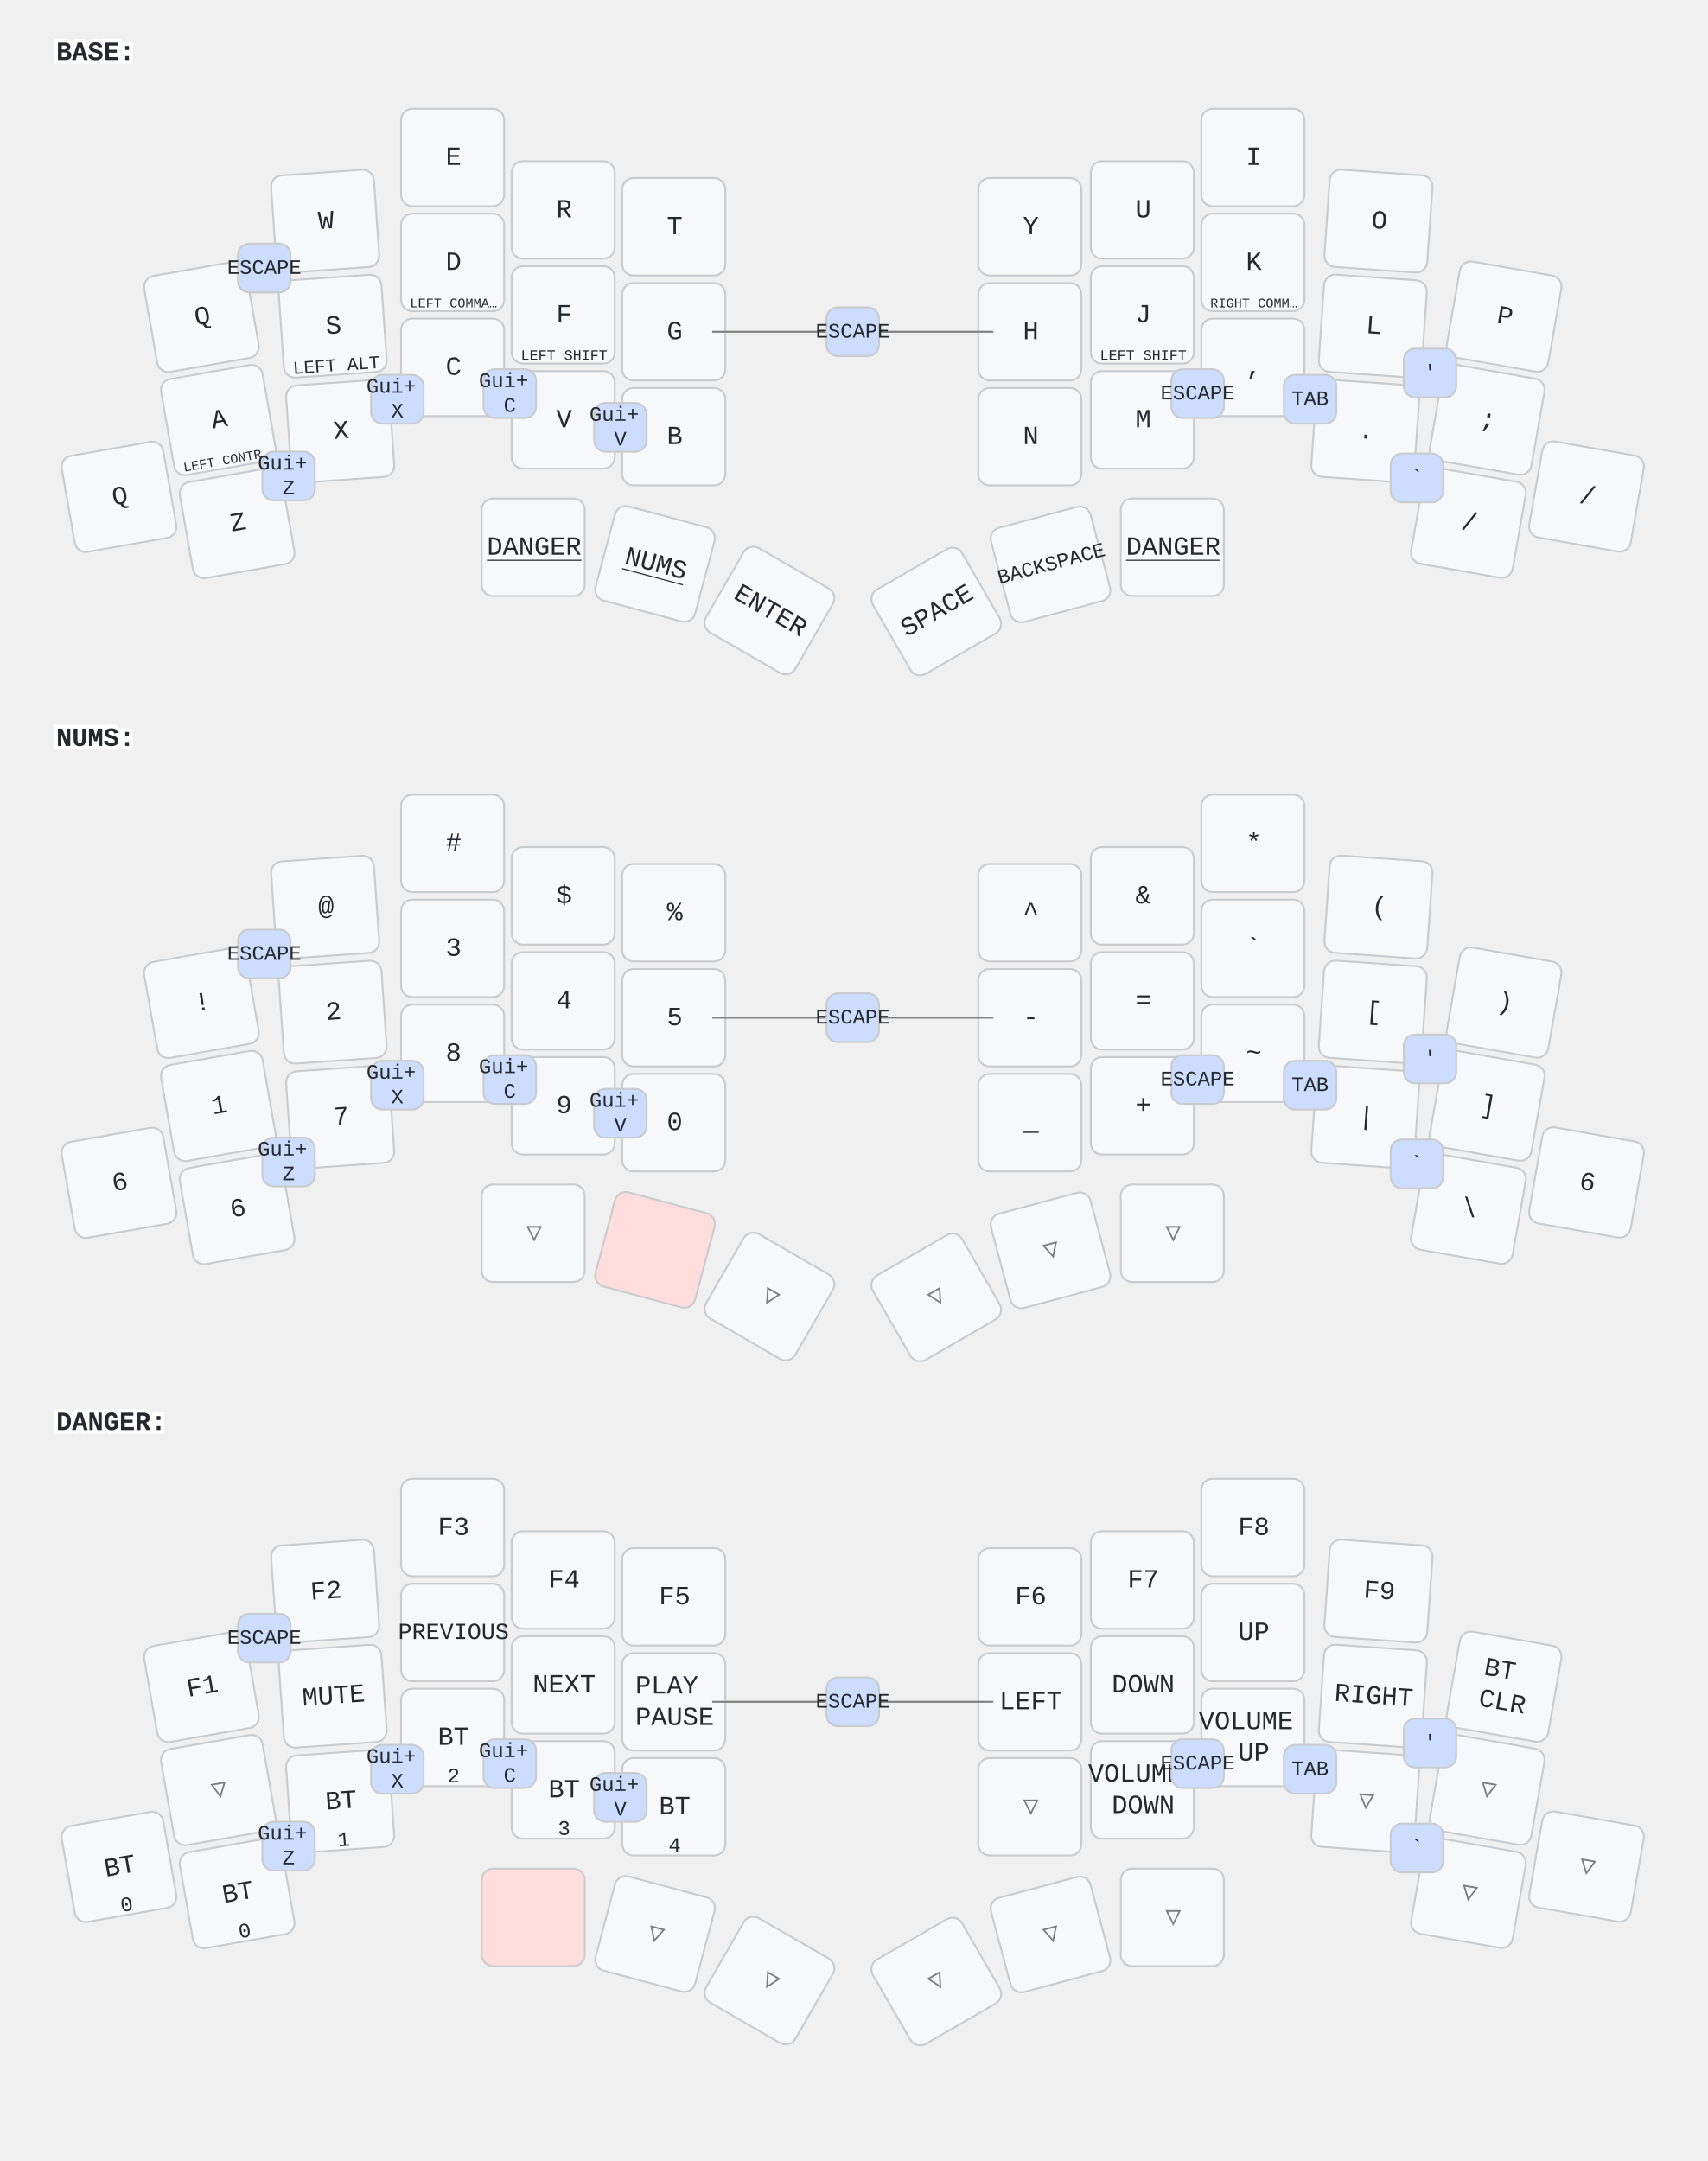
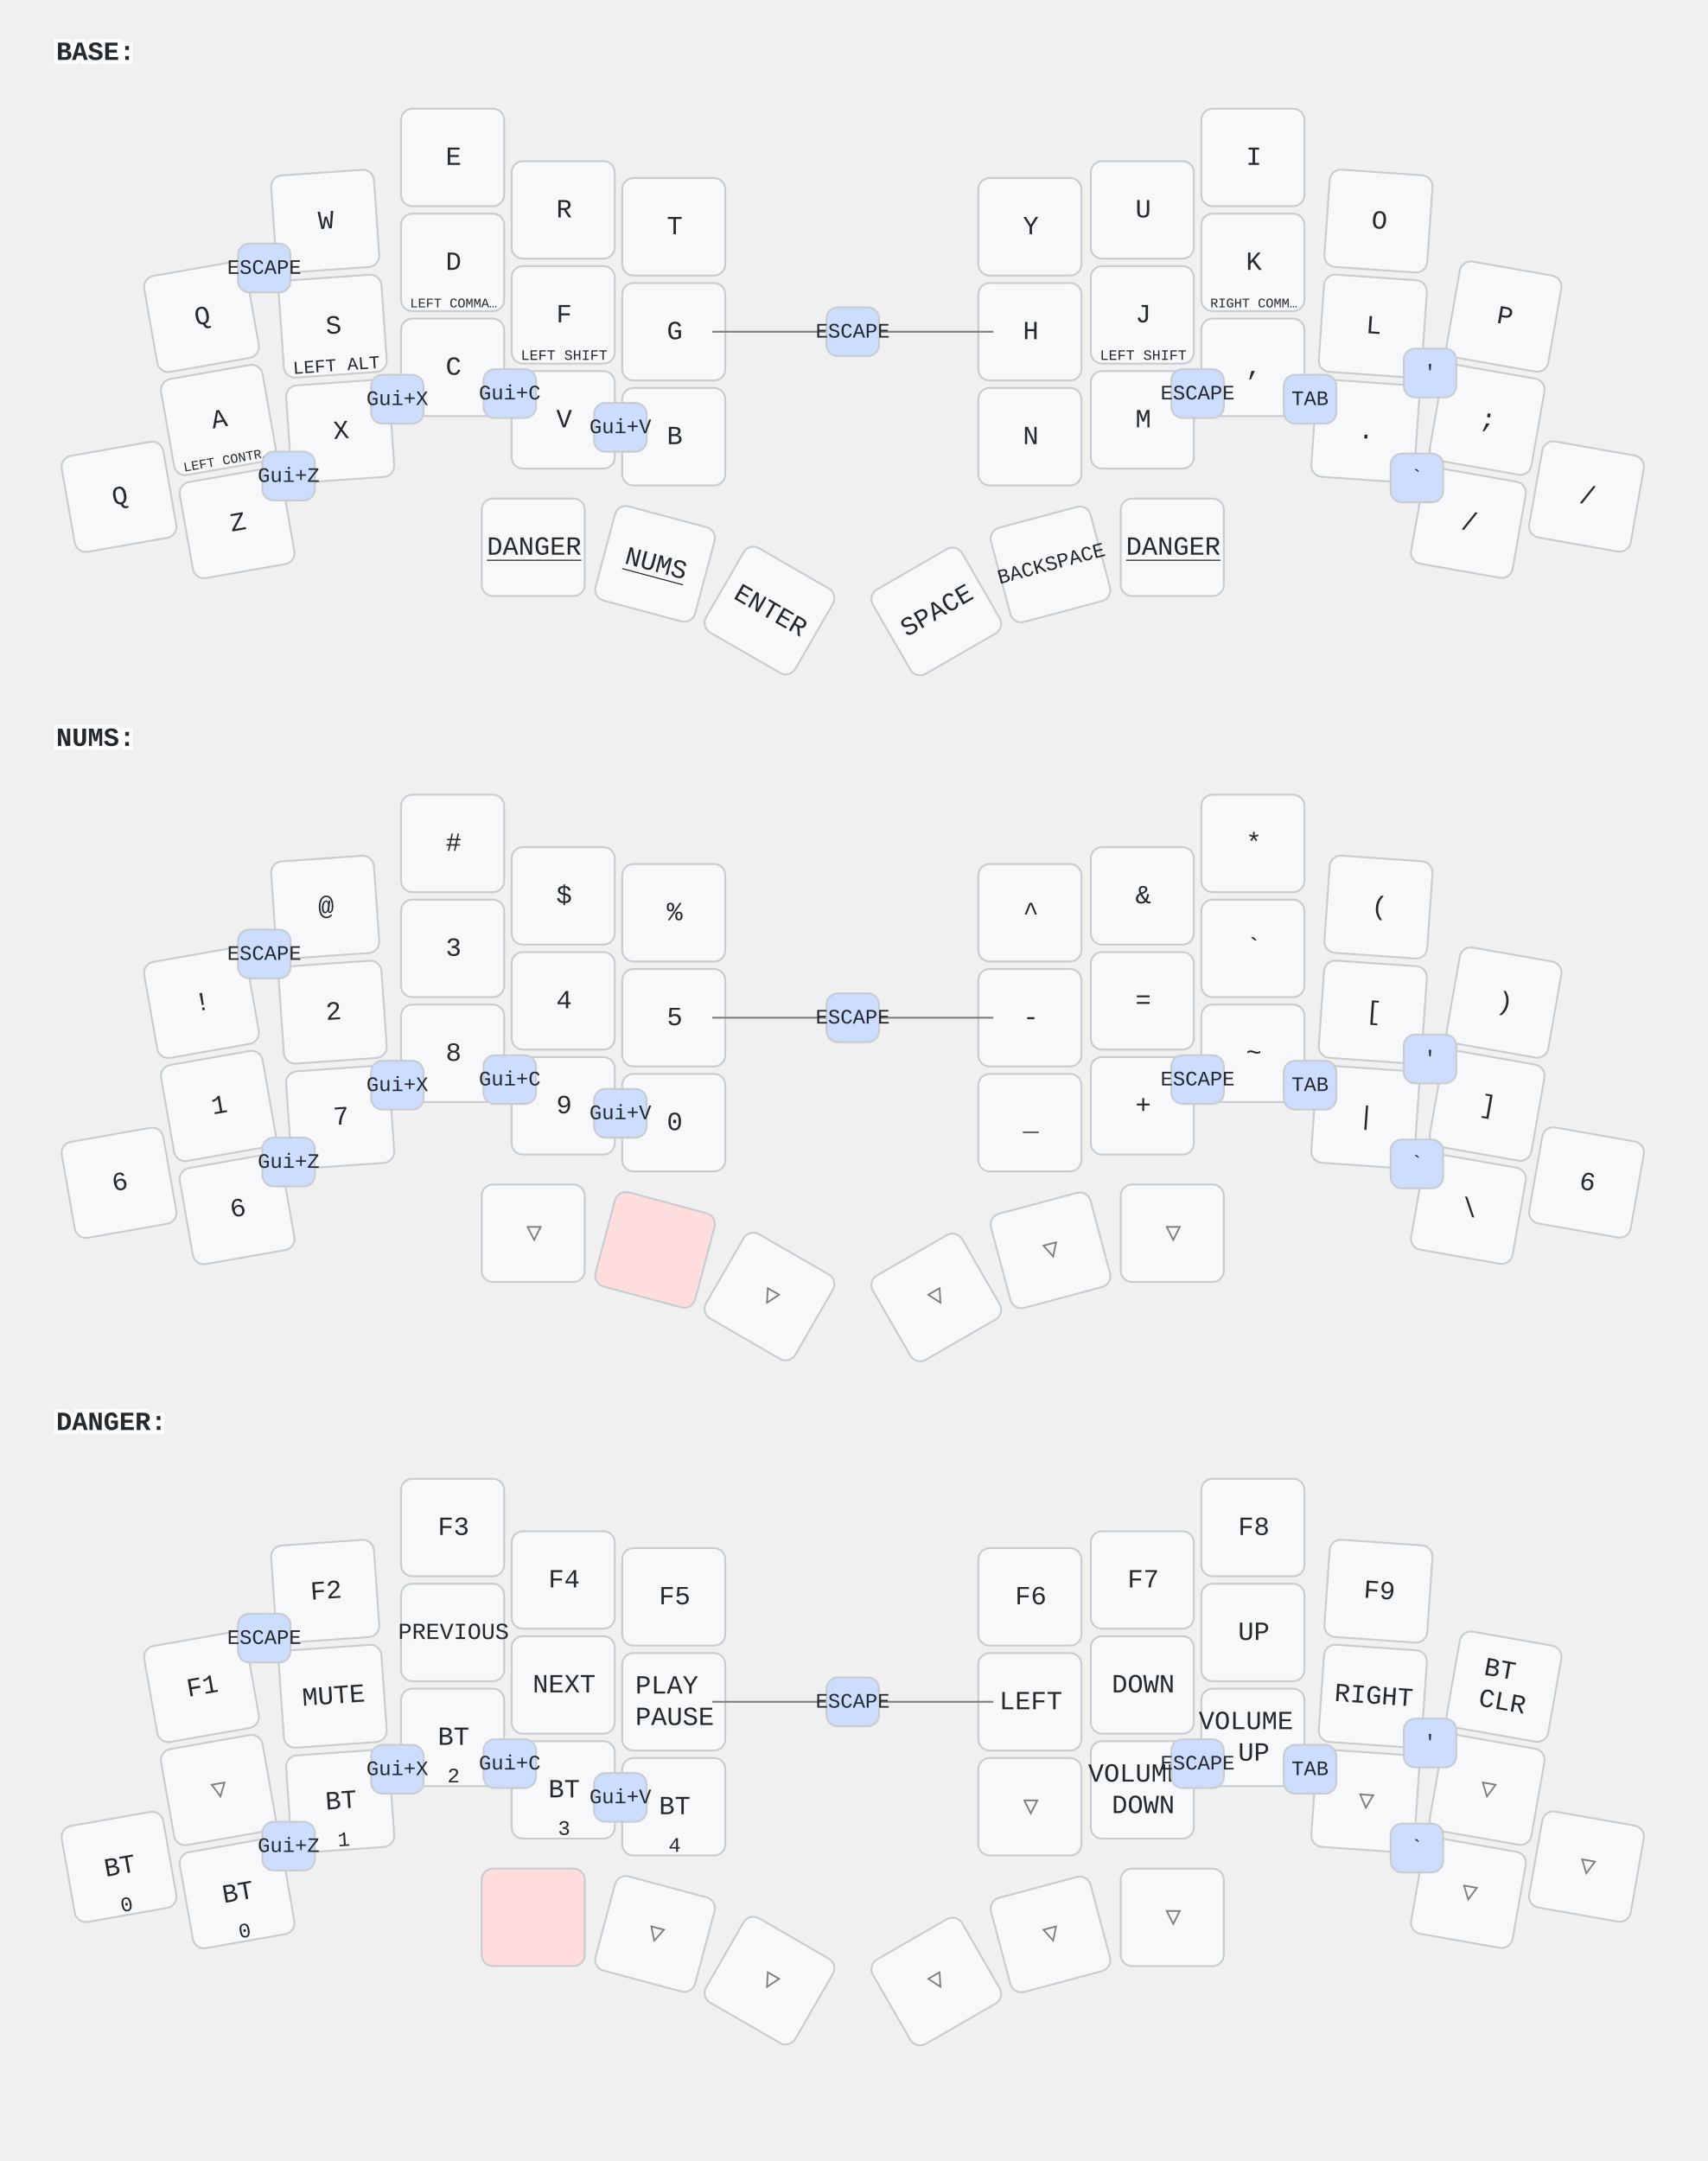
<svg xmlns="http://www.w3.org/2000/svg" width="911" height="1153" viewBox="0 0 911 1153" class="keymap">
  <style>/* inherit to force styles through use tags */
svg path {
    fill: inherit;
}

/* font and background color specifications */
svg.keymap {
    font-family: SFMono-Regular,Consolas,Liberation Mono,Menlo,monospace;
    font-size: 14px;
    font-kerning: normal;
    text-rendering: optimizeLegibility;
    fill: #24292e;
}

/* default key styling */
rect.key {
    fill: #f6f8fa;
}

rect.key, rect.combo {
    stroke: #c9cccf;
    stroke-width: 1;
}

/* default key side styling, only used is draw_key_sides is set */
rect.side {
    filter: brightness(90%);
}

/* color accent for combo boxes */
rect.combo, rect.combo-separate {
    fill: #cdf;
}

/* color accent for held keys */
rect.held, rect.combo.held {
    fill: #fdd;
}

/* color accent for ghost (optional) keys */
rect.ghost, rect.combo.ghost {
    stroke-dasharray: 4, 4;
    stroke-width: 2;
}

text {
    text-anchor: middle;
    dominant-baseline: middle;
}

/* styling for layer labels */
text.label {
    font-weight: bold;
    text-anchor: start;
    stroke: white;
    stroke-width: 4;
    paint-order: stroke;
}

/* styling for optional footer */
text.footer {
    text-anchor: end;
    dominant-baseline: auto;
    stroke: white;
    stroke-width: 4;
    paint-order: stroke;
}

- /* styling for combo tap, and key hold/shifted label text */
- text.combo, text.hold, text.shifted {
+ /* styling for combo tap, and key non-tap label text */
+ text.combo, text.hold, text.shifted, text.left, text.right {
    font-size: 11px;
}

text.hold {
    text-anchor: middle;
    dominant-baseline: auto;
}

text.shifted {
    text-anchor: middle;
    dominant-baseline: hanging;
}

+ text.left {
+     text-anchor: start;
+ }
+ 
+ text.right {
+     text-anchor: end;
+ }
+ 
text.layer-activator {
    text-decoration: underline;
}

/* styling for hold/shifted label text in combo box */
- text.combo.hold, text.combo.shifted {
+ text.combo.hold, text.combo.shifted, text.combo.left, text.combo.right {
    font-size: 8px;
}

/* lighter symbol for transparent keys */
text.trans {
    fill: #7b7e81;
}

/* styling for combo dendrons */
path.combo {
    stroke-width: 1;
    stroke: gray;
    fill: none;
}

/* Start Tabler Icons Cleanup */
/* cannot use height/width with glyphs */
.icon-tabler &gt; path {
    fill: inherit;
    stroke: inherit;
    stroke-width: 2;
}
/* hide tabler's default box */
.icon-tabler &gt; path[stroke="none"][fill="none"] {
    visibility: hidden;
}
/* End Tabler Icons Cleanup */
</style>
  <g transform="translate(30, 0)" class="layer-BASE">
    <text x="0" y="28" class="label" id="BASE">BASE:</text>
    <g transform="translate(0, 56)">
      <g transform="translate(78, 113) rotate(-10.0)" class="key keypos-0">
        <rect rx="6" ry="6" x="-28" y="-26" width="55" height="52" class="key" />
        <text x="0" y="0" class="key tap">Q</text>
      </g>
      <g transform="translate(144, 62) rotate(-4.0)" class="key keypos-1">
        <rect rx="6" ry="6" x="-28" y="-26" width="55" height="52" class="key" />
        <text x="0" y="0" class="key tap">W</text>
      </g>
      <g transform="translate(212, 28)" class="key keypos-2">
        <rect rx="6" ry="6" x="-28" y="-26" width="55" height="52" class="key" />
        <text x="0" y="0" class="key tap">E</text>
      </g>
      <g transform="translate(271, 56)" class="key keypos-3">
        <rect rx="6" ry="6" x="-28" y="-26" width="55" height="52" class="key" />
        <text x="0" y="0" class="key tap">R</text>
      </g>
      <g transform="translate(330, 65)" class="key keypos-4">
        <rect rx="6" ry="6" x="-28" y="-26" width="55" height="52" class="key" />
        <text x="0" y="0" class="key tap">T</text>
      </g>
      <g transform="translate(520, 65)" class="key keypos-5">
        <rect rx="6" ry="6" x="-28" y="-26" width="55" height="52" class="key" />
        <text x="0" y="0" class="key tap">Y</text>
      </g>
      <g transform="translate(580, 56)" class="key keypos-6">
        <rect rx="6" ry="6" x="-28" y="-26" width="55" height="52" class="key" />
        <text x="0" y="0" class="key tap">U</text>
      </g>
      <g transform="translate(639, 28)" class="key keypos-7">
        <rect rx="6" ry="6" x="-28" y="-26" width="55" height="52" class="key" />
        <text x="0" y="0" class="key tap">I</text>
      </g>
      <g transform="translate(706, 62) rotate(4.0)" class="key keypos-8">
        <rect rx="6" ry="6" x="-28" y="-26" width="55" height="52" class="key" />
        <text x="0" y="0" class="key tap">O</text>
      </g>
      <g transform="translate(773, 113) rotate(10.0)" class="key keypos-9">
        <rect rx="6" ry="6" x="-28" y="-26" width="55" height="52" class="key" />
        <text x="0" y="0" class="key tap">P</text>
      </g>
      <g transform="translate(87, 168) rotate(-10.0)" class="key keypos-10">
        <rect rx="6" ry="6" x="-28" y="-26" width="55" height="52" class="key" />
        <text x="0" y="0" class="key tap">A</text>
        <text x="0" y="24" class="key hold">
          <tspan style="font-size: 64%">LEFT CONTR…</tspan>
        </text>
      </g>
      <g transform="translate(148, 118) rotate(-4.0)" class="key keypos-11">
        <rect rx="6" ry="6" x="-28" y="-26" width="55" height="52" class="key" />
        <text x="0" y="0" class="key tap">S</text>
        <text x="0" y="24" class="key hold">
          <tspan style="font-size: 88%">LEFT ALT</tspan>
        </text>
      </g>
      <g transform="translate(212, 84)" class="key keypos-12">
        <rect rx="6" ry="6" x="-28" y="-26" width="55" height="52" class="key" />
        <text x="0" y="0" class="key tap">D</text>
        <text x="0" y="24" class="key hold">
          <tspan style="font-size: 64%">LEFT COMMA…</tspan>
        </text>
      </g>
      <g transform="translate(271, 112)" class="key keypos-13">
        <rect rx="6" ry="6" x="-28" y="-26" width="55" height="52" class="key" />
        <text x="0" y="0" class="key tap">F</text>
        <text x="0" y="24" class="key hold">
          <tspan style="font-size: 70%">LEFT SHIFT</tspan>
        </text>
      </g>
      <g transform="translate(330, 121)" class="key keypos-14">
        <rect rx="6" ry="6" x="-28" y="-26" width="55" height="52" class="key" />
        <text x="0" y="0" class="key tap">G</text>
      </g>
      <g transform="translate(520, 121)" class="key keypos-15">
        <rect rx="6" ry="6" x="-28" y="-26" width="55" height="52" class="key" />
        <text x="0" y="0" class="key tap">H</text>
      </g>
      <g transform="translate(580, 112)" class="key keypos-16">
        <rect rx="6" ry="6" x="-28" y="-26" width="55" height="52" class="key" />
        <text x="0" y="0" class="key tap">J</text>
        <text x="0" y="24" class="key hold">
          <tspan style="font-size: 70%">LEFT SHIFT</tspan>
        </text>
      </g>
      <g transform="translate(639, 84)" class="key keypos-17">
        <rect rx="6" ry="6" x="-28" y="-26" width="55" height="52" class="key" />
        <text x="0" y="0" class="key tap">K</text>
        <text x="0" y="24" class="key hold">
          <tspan style="font-size: 64%">RIGHT COMM…</tspan>
        </text>
      </g>
      <g transform="translate(703, 118) rotate(4.0)" class="key keypos-18">
        <rect rx="6" ry="6" x="-28" y="-26" width="55" height="52" class="key" />
        <text x="0" y="0" class="key tap">L</text>
      </g>
      <g transform="translate(764, 168) rotate(10.0)" class="key keypos-19">
        <rect rx="6" ry="6" x="-28" y="-26" width="55" height="52" class="key" />
        <text x="0" y="0" class="key tap">;</text>
      </g>
      <g transform="translate(34, 209) rotate(-10.0)" class="key keypos-20">
        <rect rx="6" ry="6" x="-28" y="-26" width="55" height="52" class="key" />
        <text x="0" y="0" class="key tap">Q</text>
      </g>
      <g transform="translate(97, 223) rotate(-10.0)" class="key keypos-21">
        <rect rx="6" ry="6" x="-28" y="-26" width="55" height="52" class="key" />
        <text x="0" y="0" class="key tap">Z</text>
      </g>
      <g transform="translate(152, 174) rotate(-4.0)" class="key keypos-22">
        <rect rx="6" ry="6" x="-28" y="-26" width="55" height="52" class="key" />
        <text x="0" y="0" class="key tap">X</text>
      </g>
      <g transform="translate(212, 140)" class="key keypos-23">
        <rect rx="6" ry="6" x="-28" y="-26" width="55" height="52" class="key" />
        <text x="0" y="0" class="key tap">C</text>
      </g>
      <g transform="translate(271, 168)" class="key keypos-24">
        <rect rx="6" ry="6" x="-28" y="-26" width="55" height="52" class="key" />
        <text x="0" y="0" class="key tap">V</text>
      </g>
      <g transform="translate(330, 177)" class="key keypos-25">
        <rect rx="6" ry="6" x="-28" y="-26" width="55" height="52" class="key" />
        <text x="0" y="0" class="key tap">B</text>
      </g>
      <g transform="translate(520, 177)" class="key keypos-26">
        <rect rx="6" ry="6" x="-28" y="-26" width="55" height="52" class="key" />
        <text x="0" y="0" class="key tap">N</text>
      </g>
      <g transform="translate(580, 168)" class="key keypos-27">
        <rect rx="6" ry="6" x="-28" y="-26" width="55" height="52" class="key" />
        <text x="0" y="0" class="key tap">M</text>
      </g>
      <g transform="translate(639, 140)" class="key keypos-28">
        <rect rx="6" ry="6" x="-28" y="-26" width="55" height="52" class="key" />
        <text x="0" y="0" class="key tap">,</text>
      </g>
      <g transform="translate(699, 174) rotate(4.0)" class="key keypos-29">
        <rect rx="6" ry="6" x="-28" y="-26" width="55" height="52" class="key" />
        <text x="0" y="0" class="key tap">.</text>
      </g>
      <g transform="translate(754, 223) rotate(10.0)" class="key keypos-30">
        <rect rx="6" ry="6" x="-28" y="-26" width="55" height="52" class="key" />
        <text x="0" y="0" class="key tap">/</text>
      </g>
      <g transform="translate(817, 209) rotate(10.0)" class="key keypos-31">
        <rect rx="6" ry="6" x="-28" y="-26" width="55" height="52" class="key" />
        <text x="0" y="0" class="key tap">/</text>
      </g>
      <g transform="translate(255, 236)" class="key keypos-32">
        <rect rx="6" ry="6" x="-28" y="-26" width="55" height="52" class="key" />
        <a href="#DANGER">
          <text x="0" y="0" class="key tap layer-activator">DANGER</text>
        </a>
      </g>
      <g transform="translate(320, 245) rotate(15.0)" class="key keypos-33">
        <rect rx="6" ry="6" x="-28" y="-26" width="55" height="52" class="key" />
        <a href="#NUMS">
          <text x="0" y="0" class="key tap layer-activator">NUMS</text>
        </a>
      </g>
      <g transform="translate(381, 270) rotate(30.0)" class="key keypos-34">
        <rect rx="6" ry="6" x="-28" y="-26" width="55" height="52" class="key" />
        <text x="0" y="0" class="key tap">ENTER</text>
      </g>
      <g transform="translate(470, 270) rotate(-30.0)" class="key keypos-35">
        <rect rx="6" ry="6" x="-28" y="-26" width="55" height="52" class="key" />
        <text x="0" y="0" class="key tap">SPACE</text>
      </g>
      <g transform="translate(531, 245) rotate(-15.0)" class="key keypos-36">
        <rect rx="6" ry="6" x="-28" y="-26" width="55" height="52" class="key" />
        <text x="0" y="0" class="key tap">
          <tspan style="font-size: 78%">BACKSPACE</tspan>
        </text>
      </g>
      <g transform="translate(596, 236)" class="key keypos-37">
        <rect rx="6" ry="6" x="-28" y="-26" width="55" height="52" class="key" />
        <a href="#DANGER">
          <text x="0" y="0" class="key tap layer-activator">DANGER</text>
        </a>
      </g>
      <g class="combo combopos-0">
        <rect rx="6" ry="6" x="595" y="141" width="28" height="26" class="combo" />
        <text x="609" y="154" class="combo tap">ESCAPE</text>
      </g>
      <g class="combo combopos-1">
        <rect rx="6" ry="6" x="655" y="144" width="28" height="26" class="combo" />
        <text x="669" y="157" class="combo tap">TAB</text>
      </g>
      <g class="combo combopos-2">
        <rect rx="6" ry="6" x="712" y="186" width="28" height="26" class="combo" />
        <text x="726" y="199" class="combo tap">`</text>
      </g>
      <g class="combo combopos-3">
        <rect rx="6" ry="6" x="97" y="74" width="28" height="26" class="combo" />
        <text x="111" y="87" class="combo tap">ESCAPE</text>
      </g>
      <g class="combo combopos-4">
        <rect rx="6" ry="6" x="110" y="185" width="28" height="26" class="combo" />
-         <text x="124" y="198" class="combo tap">
-           <tspan x="124" dy="-0.6em">Gui+</tspan>
-           <tspan x="124" dy="1.2em">Z</tspan>
-         </text>
+         <text x="124" y="198" class="combo tap">Gui+Z</text>
      </g>
      <g class="combo combopos-5">
        <rect rx="6" ry="6" x="719" y="130" width="28" height="26" class="combo" />
        <text x="733" y="143" class="combo tap">'</text>
      </g>
      <g class="combo combopos-6">
        <rect rx="6" ry="6" x="168" y="144" width="28" height="26" class="combo" />
-         <text x="182" y="157" class="combo tap">
-           <tspan x="182" dy="-0.6em">Gui+</tspan>
-           <tspan x="182" dy="1.2em">X</tspan>
-         </text>
+         <text x="182" y="157" class="combo tap">Gui+X</text>
      </g>
      <g class="combo combopos-7">
        <rect rx="6" ry="6" x="228" y="141" width="28" height="26" class="combo" />
-         <text x="242" y="154" class="combo tap">
-           <tspan x="242" dy="-0.6em">Gui+</tspan>
-           <tspan x="242" dy="1.2em">C</tspan>
-         </text>
+         <text x="242" y="154" class="combo tap">Gui+C</text>
      </g>
      <g class="combo combopos-8">
        <rect rx="6" ry="6" x="287" y="159" width="28" height="26" class="combo" />
-         <text x="301" y="172" class="combo tap">
-           <tspan x="301" dy="-0.6em">Gui+</tspan>
-           <tspan x="301" dy="1.2em">V</tspan>
-         </text>
+         <text x="301" y="172" class="combo tap">Gui+V</text>
      </g>
      <g class="combo combopos-9">
        <path d="M425,121 l-75,0" class="combo" />
        <path d="M425,121 l75,0" class="combo" />
        <rect rx="6" ry="6" x="411" y="108" width="28" height="26" class="combo" />
        <text x="425" y="121" class="combo tap">ESCAPE</text>
      </g>
    </g>
  </g>
  <g transform="translate(30, 366)" class="layer-NUMS">
    <text x="0" y="28" class="label" id="NUMS">NUMS:</text>
    <g transform="translate(0, 56)">
      <g transform="translate(78, 113) rotate(-10.0)" class="key keypos-0">
        <rect rx="6" ry="6" x="-28" y="-26" width="55" height="52" class="key" />
        <text x="0" y="0" class="key tap">!</text>
      </g>
      <g transform="translate(144, 62) rotate(-4.0)" class="key keypos-1">
        <rect rx="6" ry="6" x="-28" y="-26" width="55" height="52" class="key" />
        <text x="0" y="0" class="key tap">@</text>
      </g>
      <g transform="translate(212, 28)" class="key keypos-2">
        <rect rx="6" ry="6" x="-28" y="-26" width="55" height="52" class="key" />
        <text x="0" y="0" class="key tap">#</text>
      </g>
      <g transform="translate(271, 56)" class="key keypos-3">
        <rect rx="6" ry="6" x="-28" y="-26" width="55" height="52" class="key" />
        <text x="0" y="0" class="key tap">$</text>
      </g>
      <g transform="translate(330, 65)" class="key keypos-4">
        <rect rx="6" ry="6" x="-28" y="-26" width="55" height="52" class="key" />
        <text x="0" y="0" class="key tap">%</text>
      </g>
      <g transform="translate(520, 65)" class="key keypos-5">
        <rect rx="6" ry="6" x="-28" y="-26" width="55" height="52" class="key" />
        <text x="0" y="0" class="key tap">^</text>
      </g>
      <g transform="translate(580, 56)" class="key keypos-6">
        <rect rx="6" ry="6" x="-28" y="-26" width="55" height="52" class="key" />
        <text x="0" y="0" class="key tap">&amp;</text>
      </g>
      <g transform="translate(639, 28)" class="key keypos-7">
        <rect rx="6" ry="6" x="-28" y="-26" width="55" height="52" class="key" />
        <text x="0" y="0" class="key tap">*</text>
      </g>
      <g transform="translate(706, 62) rotate(4.0)" class="key keypos-8">
        <rect rx="6" ry="6" x="-28" y="-26" width="55" height="52" class="key" />
        <text x="0" y="0" class="key tap">(</text>
      </g>
      <g transform="translate(773, 113) rotate(10.0)" class="key keypos-9">
        <rect rx="6" ry="6" x="-28" y="-26" width="55" height="52" class="key" />
        <text x="0" y="0" class="key tap">)</text>
      </g>
      <g transform="translate(87, 168) rotate(-10.0)" class="key keypos-10">
        <rect rx="6" ry="6" x="-28" y="-26" width="55" height="52" class="key" />
        <text x="0" y="0" class="key tap">1</text>
      </g>
      <g transform="translate(148, 118) rotate(-4.0)" class="key keypos-11">
        <rect rx="6" ry="6" x="-28" y="-26" width="55" height="52" class="key" />
        <text x="0" y="0" class="key tap">2</text>
      </g>
      <g transform="translate(212, 84)" class="key keypos-12">
        <rect rx="6" ry="6" x="-28" y="-26" width="55" height="52" class="key" />
        <text x="0" y="0" class="key tap">3</text>
      </g>
      <g transform="translate(271, 112)" class="key keypos-13">
        <rect rx="6" ry="6" x="-28" y="-26" width="55" height="52" class="key" />
        <text x="0" y="0" class="key tap">4</text>
      </g>
      <g transform="translate(330, 121)" class="key keypos-14">
        <rect rx="6" ry="6" x="-28" y="-26" width="55" height="52" class="key" />
        <text x="0" y="0" class="key tap">5</text>
      </g>
      <g transform="translate(520, 121)" class="key keypos-15">
        <rect rx="6" ry="6" x="-28" y="-26" width="55" height="52" class="key" />
        <text x="0" y="0" class="key tap">-</text>
      </g>
      <g transform="translate(580, 112)" class="key keypos-16">
        <rect rx="6" ry="6" x="-28" y="-26" width="55" height="52" class="key" />
        <text x="0" y="0" class="key tap">=</text>
      </g>
      <g transform="translate(639, 84)" class="key keypos-17">
        <rect rx="6" ry="6" x="-28" y="-26" width="55" height="52" class="key" />
        <text x="0" y="0" class="key tap">`</text>
      </g>
      <g transform="translate(703, 118) rotate(4.0)" class="key keypos-18">
        <rect rx="6" ry="6" x="-28" y="-26" width="55" height="52" class="key" />
        <text x="0" y="0" class="key tap">[</text>
      </g>
      <g transform="translate(764, 168) rotate(10.0)" class="key keypos-19">
        <rect rx="6" ry="6" x="-28" y="-26" width="55" height="52" class="key" />
        <text x="0" y="0" class="key tap">]</text>
      </g>
      <g transform="translate(34, 209) rotate(-10.0)" class="key keypos-20">
        <rect rx="6" ry="6" x="-28" y="-26" width="55" height="52" class="key" />
        <text x="0" y="0" class="key tap">6</text>
      </g>
      <g transform="translate(97, 223) rotate(-10.0)" class="key keypos-21">
        <rect rx="6" ry="6" x="-28" y="-26" width="55" height="52" class="key" />
        <text x="0" y="0" class="key tap">6</text>
      </g>
      <g transform="translate(152, 174) rotate(-4.0)" class="key keypos-22">
        <rect rx="6" ry="6" x="-28" y="-26" width="55" height="52" class="key" />
        <text x="0" y="0" class="key tap">7</text>
      </g>
      <g transform="translate(212, 140)" class="key keypos-23">
        <rect rx="6" ry="6" x="-28" y="-26" width="55" height="52" class="key" />
        <text x="0" y="0" class="key tap">8</text>
      </g>
      <g transform="translate(271, 168)" class="key keypos-24">
        <rect rx="6" ry="6" x="-28" y="-26" width="55" height="52" class="key" />
        <text x="0" y="0" class="key tap">9</text>
      </g>
      <g transform="translate(330, 177)" class="key keypos-25">
        <rect rx="6" ry="6" x="-28" y="-26" width="55" height="52" class="key" />
        <text x="0" y="0" class="key tap">0</text>
      </g>
      <g transform="translate(520, 177)" class="key keypos-26">
        <rect rx="6" ry="6" x="-28" y="-26" width="55" height="52" class="key" />
        <text x="0" y="0" class="key tap">_</text>
      </g>
      <g transform="translate(580, 168)" class="key keypos-27">
        <rect rx="6" ry="6" x="-28" y="-26" width="55" height="52" class="key" />
        <text x="0" y="0" class="key tap">+</text>
      </g>
      <g transform="translate(639, 140)" class="key keypos-28">
        <rect rx="6" ry="6" x="-28" y="-26" width="55" height="52" class="key" />
        <text x="0" y="0" class="key tap">~</text>
      </g>
      <g transform="translate(699, 174) rotate(4.0)" class="key keypos-29">
        <rect rx="6" ry="6" x="-28" y="-26" width="55" height="52" class="key" />
        <text x="0" y="0" class="key tap">|</text>
      </g>
      <g transform="translate(754, 223) rotate(10.0)" class="key keypos-30">
        <rect rx="6" ry="6" x="-28" y="-26" width="55" height="52" class="key" />
        <text x="0" y="0" class="key tap">\</text>
      </g>
      <g transform="translate(817, 209) rotate(10.0)" class="key keypos-31">
        <rect rx="6" ry="6" x="-28" y="-26" width="55" height="52" class="key" />
        <text x="0" y="0" class="key tap">6</text>
      </g>
      <g transform="translate(255, 236)" class="key trans keypos-32">
        <rect rx="6" ry="6" x="-28" y="-26" width="55" height="52" class="key trans" />
        <text x="0" y="0" class="key trans tap">▽</text>
      </g>
      <g transform="translate(320, 245) rotate(15.0)" class="key held keypos-33">
        <rect rx="6" ry="6" x="-28" y="-26" width="55" height="52" class="key held" />
      </g>
      <g transform="translate(381, 270) rotate(30.0)" class="key trans keypos-34">
        <rect rx="6" ry="6" x="-28" y="-26" width="55" height="52" class="key trans" />
        <text x="0" y="0" class="key trans tap">▽</text>
      </g>
      <g transform="translate(470, 270) rotate(-30.0)" class="key trans keypos-35">
        <rect rx="6" ry="6" x="-28" y="-26" width="55" height="52" class="key trans" />
        <text x="0" y="0" class="key trans tap">▽</text>
      </g>
      <g transform="translate(531, 245) rotate(-15.0)" class="key trans keypos-36">
        <rect rx="6" ry="6" x="-28" y="-26" width="55" height="52" class="key trans" />
        <text x="0" y="0" class="key trans tap">▽</text>
      </g>
      <g transform="translate(596, 236)" class="key trans keypos-37">
        <rect rx="6" ry="6" x="-28" y="-26" width="55" height="52" class="key trans" />
        <text x="0" y="0" class="key trans tap">▽</text>
      </g>
      <g class="combo combopos-0">
        <rect rx="6" ry="6" x="595" y="141" width="28" height="26" class="combo" />
        <text x="609" y="154" class="combo tap">ESCAPE</text>
      </g>
      <g class="combo combopos-1">
        <rect rx="6" ry="6" x="655" y="144" width="28" height="26" class="combo" />
        <text x="669" y="157" class="combo tap">TAB</text>
      </g>
      <g class="combo combopos-2">
        <rect rx="6" ry="6" x="712" y="186" width="28" height="26" class="combo" />
        <text x="726" y="199" class="combo tap">`</text>
      </g>
      <g class="combo combopos-3">
        <rect rx="6" ry="6" x="97" y="74" width="28" height="26" class="combo" />
        <text x="111" y="87" class="combo tap">ESCAPE</text>
      </g>
      <g class="combo combopos-4">
        <rect rx="6" ry="6" x="110" y="185" width="28" height="26" class="combo" />
-         <text x="124" y="198" class="combo tap">
-           <tspan x="124" dy="-0.6em">Gui+</tspan>
-           <tspan x="124" dy="1.2em">Z</tspan>
-         </text>
+         <text x="124" y="198" class="combo tap">Gui+Z</text>
      </g>
      <g class="combo combopos-5">
        <rect rx="6" ry="6" x="719" y="130" width="28" height="26" class="combo" />
        <text x="733" y="143" class="combo tap">'</text>
      </g>
      <g class="combo combopos-6">
        <rect rx="6" ry="6" x="168" y="144" width="28" height="26" class="combo" />
-         <text x="182" y="157" class="combo tap">
-           <tspan x="182" dy="-0.6em">Gui+</tspan>
-           <tspan x="182" dy="1.2em">X</tspan>
-         </text>
+         <text x="182" y="157" class="combo tap">Gui+X</text>
      </g>
      <g class="combo combopos-7">
        <rect rx="6" ry="6" x="228" y="141" width="28" height="26" class="combo" />
-         <text x="242" y="154" class="combo tap">
-           <tspan x="242" dy="-0.6em">Gui+</tspan>
-           <tspan x="242" dy="1.2em">C</tspan>
-         </text>
+         <text x="242" y="154" class="combo tap">Gui+C</text>
      </g>
      <g class="combo combopos-8">
        <rect rx="6" ry="6" x="287" y="159" width="28" height="26" class="combo" />
-         <text x="301" y="172" class="combo tap">
-           <tspan x="301" dy="-0.6em">Gui+</tspan>
-           <tspan x="301" dy="1.2em">V</tspan>
-         </text>
+         <text x="301" y="172" class="combo tap">Gui+V</text>
      </g>
      <g class="combo combopos-9">
        <path d="M425,121 l-75,0" class="combo" />
        <path d="M425,121 l75,0" class="combo" />
        <rect rx="6" ry="6" x="411" y="108" width="28" height="26" class="combo" />
        <text x="425" y="121" class="combo tap">ESCAPE</text>
      </g>
    </g>
  </g>
  <g transform="translate(30, 731)" class="layer-DANGER">
    <text x="0" y="28" class="label" id="DANGER">DANGER:</text>
    <g transform="translate(0, 56)">
      <g transform="translate(78, 113) rotate(-10.0)" class="key keypos-0">
        <rect rx="6" ry="6" x="-28" y="-26" width="55" height="52" class="key" />
        <text x="0" y="0" class="key tap">F1</text>
      </g>
      <g transform="translate(144, 62) rotate(-4.0)" class="key keypos-1">
        <rect rx="6" ry="6" x="-28" y="-26" width="55" height="52" class="key" />
        <text x="0" y="0" class="key tap">F2</text>
      </g>
      <g transform="translate(212, 28)" class="key keypos-2">
        <rect rx="6" ry="6" x="-28" y="-26" width="55" height="52" class="key" />
        <text x="0" y="0" class="key tap">F3</text>
      </g>
      <g transform="translate(271, 56)" class="key keypos-3">
        <rect rx="6" ry="6" x="-28" y="-26" width="55" height="52" class="key" />
        <text x="0" y="0" class="key tap">F4</text>
      </g>
      <g transform="translate(330, 65)" class="key keypos-4">
        <rect rx="6" ry="6" x="-28" y="-26" width="55" height="52" class="key" />
        <text x="0" y="0" class="key tap">F5</text>
      </g>
      <g transform="translate(520, 65)" class="key keypos-5">
        <rect rx="6" ry="6" x="-28" y="-26" width="55" height="52" class="key" />
        <text x="0" y="0" class="key tap">F6</text>
      </g>
      <g transform="translate(580, 56)" class="key keypos-6">
        <rect rx="6" ry="6" x="-28" y="-26" width="55" height="52" class="key" />
        <text x="0" y="0" class="key tap">F7</text>
      </g>
      <g transform="translate(639, 28)" class="key keypos-7">
        <rect rx="6" ry="6" x="-28" y="-26" width="55" height="52" class="key" />
        <text x="0" y="0" class="key tap">F8</text>
      </g>
      <g transform="translate(706, 62) rotate(4.0)" class="key keypos-8">
        <rect rx="6" ry="6" x="-28" y="-26" width="55" height="52" class="key" />
        <text x="0" y="0" class="key tap">F9</text>
      </g>
      <g transform="translate(773, 113) rotate(10.0)" class="key keypos-9">
        <rect rx="6" ry="6" x="-28" y="-26" width="55" height="52" class="key" />
        <text x="0" y="0" class="key tap">
          <tspan x="0" dy="-0.6em">BT</tspan>
          <tspan x="0" dy="1.2em">CLR</tspan>
        </text>
      </g>
      <g transform="translate(87, 168) rotate(-10.0)" class="key trans keypos-10">
        <rect rx="6" ry="6" x="-28" y="-26" width="55" height="52" class="key trans" />
        <text x="0" y="0" class="key trans tap">▽</text>
      </g>
      <g transform="translate(148, 118) rotate(-4.0)" class="key keypos-11">
        <rect rx="6" ry="6" x="-28" y="-26" width="55" height="52" class="key" />
        <text x="0" y="0" class="key tap">MUTE</text>
      </g>
      <g transform="translate(212, 84)" class="key keypos-12">
        <rect rx="6" ry="6" x="-28" y="-26" width="55" height="52" class="key" />
        <text x="0" y="0" class="key tap">
          <tspan style="font-size: 88%">PREVIOUS</tspan>
        </text>
      </g>
      <g transform="translate(271, 112)" class="key keypos-13">
        <rect rx="6" ry="6" x="-28" y="-26" width="55" height="52" class="key" />
        <text x="0" y="0" class="key tap">NEXT</text>
      </g>
      <g transform="translate(330, 121)" class="key keypos-14">
        <rect rx="6" ry="6" x="-28" y="-26" width="55" height="52" class="key" />
        <text x="0" y="0" class="key tap">
          <tspan x="0" dy="-0.6em">PLAY</tspan>
          <tspan x="0" dy="1.2em">PAUSE</tspan>
        </text>
      </g>
      <g transform="translate(520, 121)" class="key keypos-15">
        <rect rx="6" ry="6" x="-28" y="-26" width="55" height="52" class="key" />
        <text x="0" y="0" class="key tap">LEFT</text>
      </g>
      <g transform="translate(580, 112)" class="key keypos-16">
        <rect rx="6" ry="6" x="-28" y="-26" width="55" height="52" class="key" />
        <text x="0" y="0" class="key tap">DOWN</text>
      </g>
      <g transform="translate(639, 84)" class="key keypos-17">
        <rect rx="6" ry="6" x="-28" y="-26" width="55" height="52" class="key" />
        <text x="0" y="0" class="key tap">UP</text>
      </g>
      <g transform="translate(703, 118) rotate(4.0)" class="key keypos-18">
        <rect rx="6" ry="6" x="-28" y="-26" width="55" height="52" class="key" />
        <text x="0" y="0" class="key tap">RIGHT</text>
      </g>
      <g transform="translate(764, 168) rotate(10.0)" class="key trans keypos-19">
        <rect rx="6" ry="6" x="-28" y="-26" width="55" height="52" class="key trans" />
        <text x="0" y="0" class="key trans tap">▽</text>
      </g>
      <g transform="translate(34, 209) rotate(-10.0)" class="key keypos-20">
        <rect rx="6" ry="6" x="-28" y="-26" width="55" height="52" class="key" />
        <text x="0" y="0" class="key tap">BT</text>
        <text x="0" y="24" class="key hold">0</text>
      </g>
      <g transform="translate(97, 223) rotate(-10.0)" class="key keypos-21">
        <rect rx="6" ry="6" x="-28" y="-26" width="55" height="52" class="key" />
        <text x="0" y="0" class="key tap">BT</text>
        <text x="0" y="24" class="key hold">0</text>
      </g>
      <g transform="translate(152, 174) rotate(-4.0)" class="key keypos-22">
        <rect rx="6" ry="6" x="-28" y="-26" width="55" height="52" class="key" />
        <text x="0" y="0" class="key tap">BT</text>
        <text x="0" y="24" class="key hold">1</text>
      </g>
      <g transform="translate(212, 140)" class="key keypos-23">
        <rect rx="6" ry="6" x="-28" y="-26" width="55" height="52" class="key" />
        <text x="0" y="0" class="key tap">BT</text>
        <text x="0" y="24" class="key hold">2</text>
      </g>
      <g transform="translate(271, 168)" class="key keypos-24">
        <rect rx="6" ry="6" x="-28" y="-26" width="55" height="52" class="key" />
        <text x="0" y="0" class="key tap">BT</text>
        <text x="0" y="24" class="key hold">3</text>
      </g>
      <g transform="translate(330, 177)" class="key keypos-25">
        <rect rx="6" ry="6" x="-28" y="-26" width="55" height="52" class="key" />
        <text x="0" y="0" class="key tap">BT</text>
        <text x="0" y="24" class="key hold">4</text>
      </g>
      <g transform="translate(520, 177)" class="key trans keypos-26">
        <rect rx="6" ry="6" x="-28" y="-26" width="55" height="52" class="key trans" />
        <text x="0" y="0" class="key trans tap">▽</text>
      </g>
      <g transform="translate(580, 168)" class="key keypos-27">
        <rect rx="6" ry="6" x="-28" y="-26" width="55" height="52" class="key" />
        <text x="0" y="0" class="key tap">
          <tspan x="0" dy="-0.6em">VOLUME</tspan>
          <tspan x="0" dy="1.2em">DOWN</tspan>
        </text>
      </g>
      <g transform="translate(639, 140)" class="key keypos-28">
        <rect rx="6" ry="6" x="-28" y="-26" width="55" height="52" class="key" />
        <text x="0" y="0" class="key tap">
          <tspan x="0" dy="-0.6em">VOLUME</tspan>
          <tspan x="0" dy="1.2em">UP</tspan>
        </text>
      </g>
      <g transform="translate(699, 174) rotate(4.0)" class="key trans keypos-29">
        <rect rx="6" ry="6" x="-28" y="-26" width="55" height="52" class="key trans" />
        <text x="0" y="0" class="key trans tap">▽</text>
      </g>
      <g transform="translate(754, 223) rotate(10.0)" class="key trans keypos-30">
        <rect rx="6" ry="6" x="-28" y="-26" width="55" height="52" class="key trans" />
        <text x="0" y="0" class="key trans tap">▽</text>
      </g>
      <g transform="translate(817, 209) rotate(10.0)" class="key trans keypos-31">
        <rect rx="6" ry="6" x="-28" y="-26" width="55" height="52" class="key trans" />
        <text x="0" y="0" class="key trans tap">▽</text>
      </g>
      <g transform="translate(255, 236)" class="key held keypos-32">
        <rect rx="6" ry="6" x="-28" y="-26" width="55" height="52" class="key held" />
      </g>
      <g transform="translate(320, 245) rotate(15.0)" class="key trans keypos-33">
        <rect rx="6" ry="6" x="-28" y="-26" width="55" height="52" class="key trans" />
        <text x="0" y="0" class="key trans tap">▽</text>
      </g>
      <g transform="translate(381, 270) rotate(30.0)" class="key trans keypos-34">
        <rect rx="6" ry="6" x="-28" y="-26" width="55" height="52" class="key trans" />
        <text x="0" y="0" class="key trans tap">▽</text>
      </g>
      <g transform="translate(470, 270) rotate(-30.0)" class="key trans keypos-35">
        <rect rx="6" ry="6" x="-28" y="-26" width="55" height="52" class="key trans" />
        <text x="0" y="0" class="key trans tap">▽</text>
      </g>
      <g transform="translate(531, 245) rotate(-15.0)" class="key trans keypos-36">
        <rect rx="6" ry="6" x="-28" y="-26" width="55" height="52" class="key trans" />
        <text x="0" y="0" class="key trans tap">▽</text>
      </g>
      <g transform="translate(596, 236)" class="key trans keypos-37">
        <rect rx="6" ry="6" x="-28" y="-26" width="55" height="52" class="key trans" />
        <text x="0" y="0" class="key trans tap">▽</text>
      </g>
      <g class="combo combopos-0">
        <rect rx="6" ry="6" x="595" y="141" width="28" height="26" class="combo" />
        <text x="609" y="154" class="combo tap">ESCAPE</text>
      </g>
      <g class="combo combopos-1">
        <rect rx="6" ry="6" x="655" y="144" width="28" height="26" class="combo" />
        <text x="669" y="157" class="combo tap">TAB</text>
      </g>
      <g class="combo combopos-2">
        <rect rx="6" ry="6" x="712" y="186" width="28" height="26" class="combo" />
        <text x="726" y="199" class="combo tap">`</text>
      </g>
      <g class="combo combopos-3">
        <rect rx="6" ry="6" x="97" y="74" width="28" height="26" class="combo" />
        <text x="111" y="87" class="combo tap">ESCAPE</text>
      </g>
      <g class="combo combopos-4">
        <rect rx="6" ry="6" x="110" y="185" width="28" height="26" class="combo" />
-         <text x="124" y="198" class="combo tap">
-           <tspan x="124" dy="-0.6em">Gui+</tspan>
-           <tspan x="124" dy="1.2em">Z</tspan>
-         </text>
+         <text x="124" y="198" class="combo tap">Gui+Z</text>
      </g>
      <g class="combo combopos-5">
        <rect rx="6" ry="6" x="719" y="130" width="28" height="26" class="combo" />
        <text x="733" y="143" class="combo tap">'</text>
      </g>
      <g class="combo combopos-6">
        <rect rx="6" ry="6" x="168" y="144" width="28" height="26" class="combo" />
-         <text x="182" y="157" class="combo tap">
-           <tspan x="182" dy="-0.6em">Gui+</tspan>
-           <tspan x="182" dy="1.2em">X</tspan>
-         </text>
+         <text x="182" y="157" class="combo tap">Gui+X</text>
      </g>
      <g class="combo combopos-7">
        <rect rx="6" ry="6" x="228" y="141" width="28" height="26" class="combo" />
-         <text x="242" y="154" class="combo tap">
-           <tspan x="242" dy="-0.6em">Gui+</tspan>
-           <tspan x="242" dy="1.2em">C</tspan>
-         </text>
+         <text x="242" y="154" class="combo tap">Gui+C</text>
      </g>
      <g class="combo combopos-8">
        <rect rx="6" ry="6" x="287" y="159" width="28" height="26" class="combo" />
-         <text x="301" y="172" class="combo tap">
-           <tspan x="301" dy="-0.6em">Gui+</tspan>
-           <tspan x="301" dy="1.2em">V</tspan>
-         </text>
+         <text x="301" y="172" class="combo tap">Gui+V</text>
      </g>
      <g class="combo combopos-9">
        <path d="M425,121 l-75,0" class="combo" />
        <path d="M425,121 l75,0" class="combo" />
        <rect rx="6" ry="6" x="411" y="108" width="28" height="26" class="combo" />
        <text x="425" y="121" class="combo tap">ESCAPE</text>
      </g>
    </g>
  </g>
</svg>
